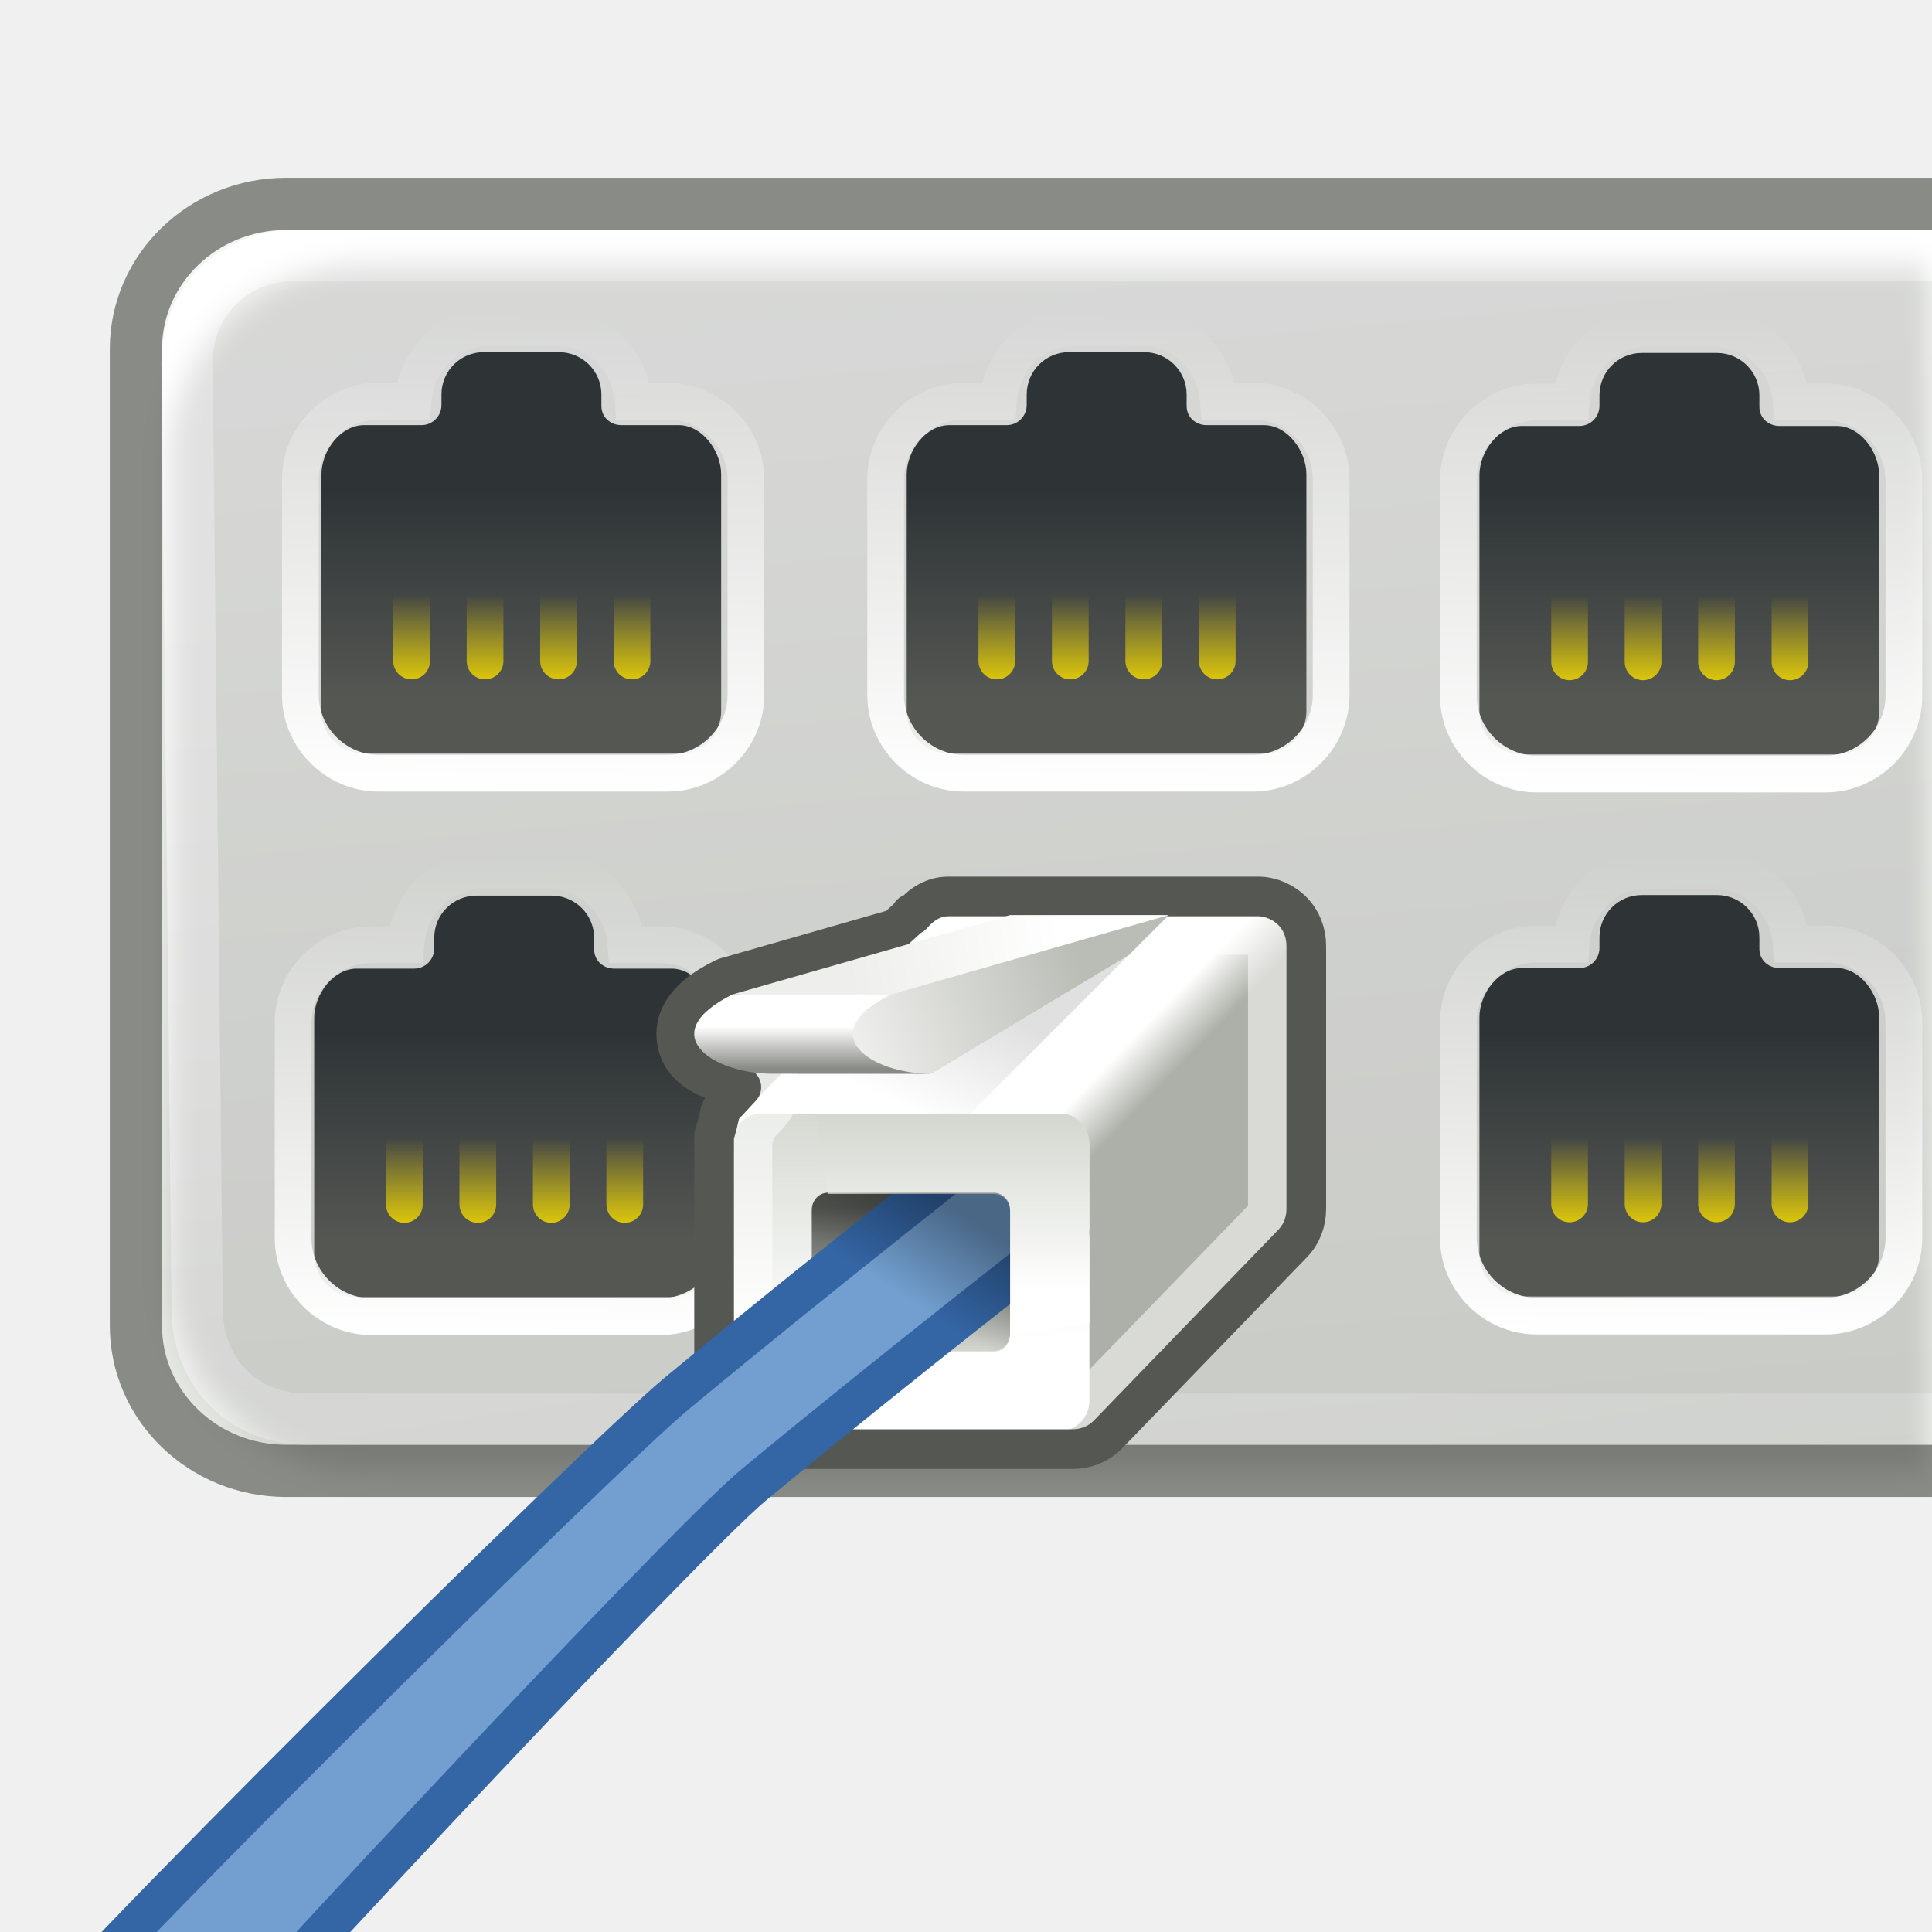
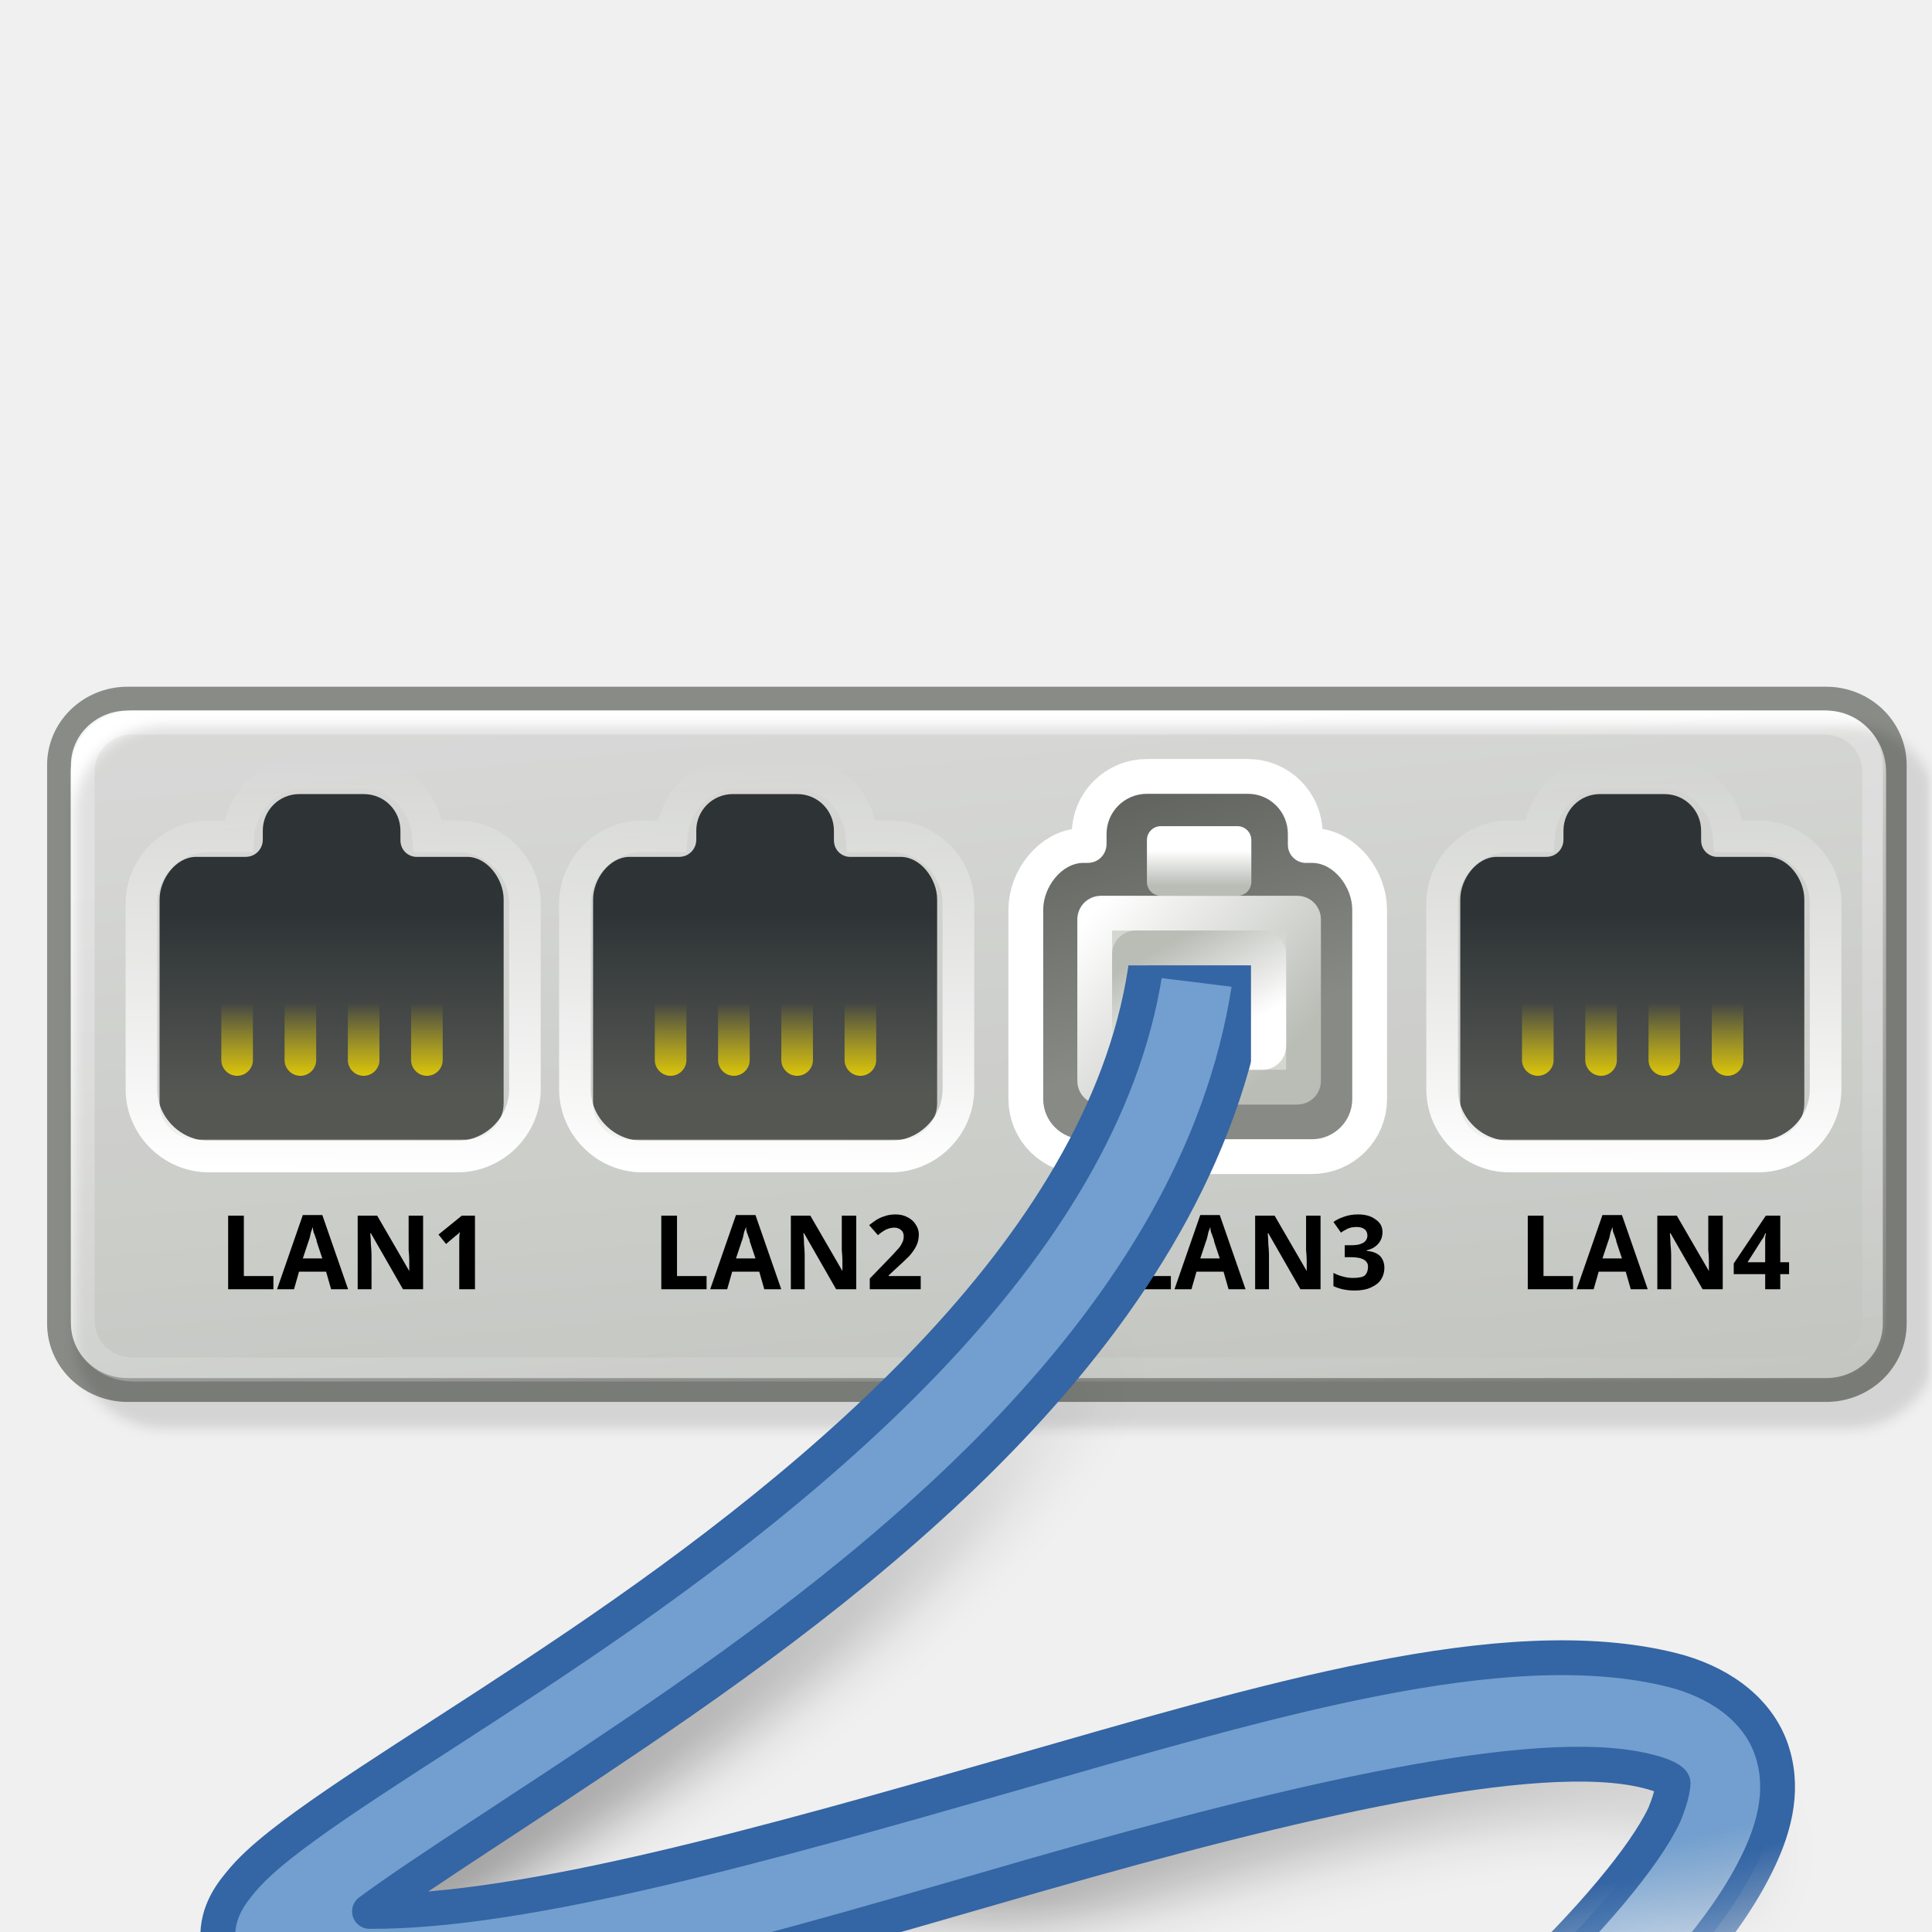
<svg xmlns="http://www.w3.org/2000/svg" xmlns:xlink="http://www.w3.org/1999/xlink" width="32" height="32" version="1.1" viewBox="0 0 48 48">
  <defs>
-     <linearGradient id="linearGradient7887" x1="-7.975" x2="-11.01" y1="25.36" y2="-6.568" gradientTransform="matrix(2 0 0 1.933 43.5 .5333)" gradientUnits="userSpaceOnUse">
-       <stop stop-color="#d3d7cf" offset="0" />
-       <stop stop-color="#fff" offset="1" />
-     </linearGradient>
-     <linearGradient id="linearGradient7889" x1="-7.852" x2="-5.51" y1="3.755" y2="18.94" gradientTransform="matrix(2.076 0 0 2.072 43.52 -.6175)" gradientUnits="userSpaceOnUse">
-       <stop stop-color="#fff" offset="0" />
-       <stop stop-color="#fff" stop-opacity="0" offset="1" />
-     </linearGradient>
-     <linearGradient id="linearGradient7269-5">
-       <stop stop-color="#fff" offset="0" />
-       <stop stop-color="#d3d7cf" offset="1" />
-     </linearGradient>
-     <linearGradient id="linearGradient7822-4">
-       <stop offset="0" />
-       <stop stop-opacity="0" offset="1" />
+     <linearGradient id="linearGradient3983">
+       <stop stop-color="#555753" offset="0" />
+       <stop stop-color="#888a85" offset="1" />
    </linearGradient>
    <linearGradient id="linearGradient5940">
      <stop stop-color="#2e3436" offset="0" />
      <stop stop-color="#555753" offset="1" />
    </linearGradient>
-     <filter id="filter5386-6" x="-.017" y="-.028" width="1.034" height="1.056" color-interpolation-filters="sRGB">
-       <feGaussianBlur stdDeviation="0.263" />
-     </filter>
-     <linearGradient id="linearGradient1840068" x1="1.626" x2=".822" y1="55.22" y2="54.42" gradientUnits="userSpaceOnUse">
-       <stop stop-color="#adb0a8" offset="0" />
-       <stop stop-color="#fff" offset="1" />
-     </linearGradient>
-     <linearGradient id="linearGradient1840070" x1="-4.221" x2="-4.221" y1="59.88" y2="54.71" gradientTransform="matrix(.9643 0 0 .9722 -.25 1.694)" gradientUnits="userSpaceOnUse" xlink:href="#linearGradient7269-5" />
-     <linearGradient id="linearGradient1840072" x1="-1.989" x2="-3.359" y1="51.14" y2="54" gradientTransform="translate(-4,-24)" gradientUnits="userSpaceOnUse" xlink:href="#linearGradient7822-4" />
-     <linearGradient id="linearGradient1840074" x1="-4.685" x2=".884" y1="52.64" y2="50.56" gradientTransform="translate(-4,-24)" gradientUnits="userSpaceOnUse">
-       <stop stop-color="#eeeeec" offset="0" />
-       <stop stop-color="#babdb6" offset="1" />
-     </linearGradient>
-     <linearGradient id="linearGradient1840076" x1="-5.082" x2=".265" y1="50.52" y2="49.46" gradientTransform="translate(-4,-24)" gradientUnits="userSpaceOnUse">
-       <stop stop-color="#eeeeec" offset="0" />
-       <stop stop-color="#fff" offset="1" />
-     </linearGradient>
-     <linearGradient id="linearGradient1840078" x1="-5.969" x2="-5.969" y1="52.88" y2="51.81" gradientTransform="translate(-4,-24)" gradientUnits="userSpaceOnUse">
-       <stop stop-color="#888a85" offset="0" />
-       <stop stop-color="#fff" offset="1" />
-     </linearGradient>
-     <linearGradient id="linearGradient1840080" x1="-3.536" x2="-3.536" y1="55.87" y2="59.44" gradientTransform="matrix(1,0,0,1.029,-4,-25.14)" gradientUnits="userSpaceOnUse">
-       <stop stop-color="#555753" offset="0" />
-       <stop stop-color="#d3d7cf" offset="1" />
-     </linearGradient>
-     <linearGradient id="linearGradient1840082" x1="17.94" x2="23.28" y1="42.91" y2="43.08" gradientUnits="userSpaceOnUse">
-       <stop stop-color="#729fcf" offset="0" />
-       <stop stop-color="#729fcf" stop-opacity="0" offset="1" />
-     </linearGradient>
-     <linearGradient id="linearGradient1840084" x1="17.83" x2="28.36" y1="40.38" y2="40.87" gradientUnits="userSpaceOnUse">
-       <stop stop-color="#3465a4" offset="0" />
-       <stop stop-color="#3465a4" stop-opacity="0" offset="1" />
-     </linearGradient>
-     <linearGradient id="linearGradient1840086" x1="-4.11" x2="-4.11" y1="58.81" y2="55" gradientTransform="matrix(1.125,0,0,1.167,15.88,-34.14)" gradientUnits="userSpaceOnUse" xlink:href="#linearGradient7269-5" />
-     <linearGradient id="linearGradient1840088" x1="-6.406" x2="-7.781" y1="32.44" y2="34.56" gradientUnits="userSpaceOnUse" xlink:href="#linearGradient7822-4" />
    <linearGradient id="linearGradient4598">
      <stop stop-color="#fff" offset="0" />
      <stop stop-color="#fff" stop-opacity="0" offset="1" />
    </linearGradient>
-     <radialGradient id="radialGradient7111" cx="207.4" cy="217.2" r="21.62" gradientTransform="matrix(-1.132 0 0 -1.178 71.13 628.9)" gradientUnits="userSpaceOnUse">
-       <stop stop-color="#e6e7e5" offset="0" />
-       <stop stop-color="#e6e7e5" stop-opacity="0" offset="1" />
-     </radialGradient>
    <linearGradient id="linearGradient7422">
      <stop stop-color="#edd400" offset="0" />
      <stop stop-color="#edd400" stop-opacity="0" offset="1" />
    </linearGradient>
-     <linearGradient id="linearGradient7907-5" x1="32.81" x2="32.81" y1="21" y2="26.2" gradientTransform="matrix(1.631,0,0,1.63,98.35,78.44)" gradientUnits="userSpaceOnUse" xlink:href="#linearGradient5940" />
-     <linearGradient id="linearGradient7909-9" x1="28.88" x2="29" y1="29" y2="16" gradientTransform="matrix(1.5,0,0,1.5,102.2,81.36)" gradientUnits="userSpaceOnUse" xlink:href="#linearGradient4598" />
-     <linearGradient id="linearGradient7919-8" x1="30.31" x2="30.31" y1="27.31" y2="24.69" gradientUnits="userSpaceOnUse" xlink:href="#linearGradient7422" />
+     <linearGradient id="linearGradient565184-2-0" x1="32.81" x2="32.81" y1="21" y2="26.2" gradientTransform="matrix(1.631 0 0 1.63 98.35 78.44)" gradientUnits="userSpaceOnUse" xlink:href="#linearGradient5940" />
+     <linearGradient id="linearGradient565186-6-5" x1="28.88" x2="29" y1="29" y2="16" gradientTransform="matrix(1.5 0 0 1.5 102.2 81.36)" gradientUnits="userSpaceOnUse" xlink:href="#linearGradient4598" />
+     <linearGradient id="linearGradient565196-0-2" x1="30.31" x2="30.31" y1="27.31" y2="24.69" gradientUnits="userSpaceOnUse" xlink:href="#linearGradient7422" />
+     <linearGradient id="linearGradient576026-2" x1="-7.975" x2="-11.01" y1="25.36" y2="-6.568" gradientTransform="matrix(2 0 0 1.933 43.98 -63.51)" gradientUnits="userSpaceOnUse">
+       <stop stop-color="#d3d7cf" offset="0" />
+       <stop stop-color="#fff" offset="1" />
+     </linearGradient>
+     <linearGradient id="linearGradient576028-6" x1="-7.852" x2="-5.51" y1="3.755" y2="18.94" gradientTransform="matrix(2.143 0 0 2.087 44.91 -64.67)" gradientUnits="userSpaceOnUse">
+       <stop stop-color="#fff" offset="0" />
+       <stop stop-color="#fff" stop-opacity="0" offset="1" />
+     </linearGradient>
+     <filter id="filter5386-64-0" x="-.008" y="-.022" width="1.016" height="1.044" color-interpolation-filters="sRGB">
+       <feGaussianBlur stdDeviation="0.263" />
+     </filter>
+     <linearGradient id="linearGradient4206">
+       <stop stop-color="#fff" offset="0" />
+       <stop stop-color="#babdb6" offset="1" />
+     </linearGradient>
+     <radialGradient id="radialGradient4612-0" cx="306.5" cy="86.38" r="21.91" gradientTransform="matrix(2.238 -.5404 .1485 .615 -392 204.4)" gradientUnits="userSpaceOnUse">
+       <stop offset="0" />
+       <stop stop-opacity="0" offset="1" />
+     </radialGradient>
+     <filter id="filter4618-7" x="-.075" y="-.062" width="1.151" height="1.143">
+       <feGaussianBlur stdDeviation="0.897" />
+     </filter>
+     <linearGradient id="linearGradient9" x1="25.05" x2="27.76" y1="16.17" y2="24.54" gradientTransform="matrix(1.088 0 0 1.086 294.4 40.06)" gradientUnits="userSpaceOnUse" xlink:href="#linearGradient3983" />
+     <linearGradient id="linearGradient11" x1="326.5" x2="326.5" y1="61.7" y2="60.69" gradientUnits="userSpaceOnUse">
+       <stop stop-color="#babdb6" offset="0" />
+       <stop stop-color="#fff" offset="1" />
+     </linearGradient>
+     <linearGradient id="linearGradient12" x1="322.3" x2="328.4" y1="62.62" y2="68.74" gradientTransform="matrix(.75 0 0 .8333 81.62 10.42)" gradientUnits="userSpaceOnUse" xlink:href="#linearGradient4206" />
+     <linearGradient id="linearGradient13" x1="325.4" x2="328.4" y1="63.27" y2="68.74" gradientTransform="matrix(.5 0 0 .5 -489.8 -97.75)" gradientUnits="userSpaceOnUse" xlink:href="#linearGradient4206" />
+     <linearGradient id="linearGradient14" x1="-47.16" x2="-46.15" y1="39.38" y2="44.17" gradientTransform="translate(386,50)" gradientUnits="userSpaceOnUse">
+       <stop stop-color="#729fcf" offset="0" />
+       <stop stop-color="#729fcf" stop-opacity="0" offset="1" />
+     </linearGradient>
+     <linearGradient id="linearGradient15" x1="-48" x2="-46.75" y1="40.38" y2="45.69" gradientTransform="translate(386,50)" gradientUnits="userSpaceOnUse">
+       <stop stop-color="#3465a4" offset="0" />
+       <stop stop-color="#3465a4" stop-opacity="0" offset="1" />
+     </linearGradient>
  </defs>
  <clipPath id="b">
    <rect x="68.78" y="-.093" width="58.26" height="58.26" rx="2.648" />
  </clipPath>
  <filter id="c" x="-.021" y="-.021" width="1.042" height="1.042" color-interpolation-filters="sRGB">
    <feGaussianBlur stdDeviation=".283" />
  </filter>
  <clipPath id="h">
    <path d="m-6.562 24.53c-0.388 0-0.692 0.219-0.906 0.469l-0.031-0.03-0.031 0.06-0.344 0.313-4.25 1.218c-0.03 0-0.06 0.02-0.09 0.03-0.549 0.274-0.902 0.554-1.094 0.937-0.192 0.384-0.116 0.867 0.125 1.156 0.329 0.394 0.858 0.553 1.407 0.657l-0.407 0.437c-0.06 0.05-0.1 0.116-0.125 0.188-0.03 0.121-0.07 0.316-0.125 0.5-0.02 0.04-0.03 0.08-0.03 0.125v6.656c0 0.299 0.113 0.582 0.313 0.813 0.199 0.23 0.511 0.406 0.875 0.406h7.843c0.324 0 0.657-0.116 0.906-0.375l4.651-4.81c0.226-0.235 0.344-0.539 0.344-0.875v-6.625c0-0.335-0.118-0.64-0.344-0.875-0.223-0.229-0.55-0.375-0.874-0.375z" />
  </clipPath>
  <filter id="i" x="-.038" y="-.044" width="1.077" height="1.087" color-interpolation-filters="sRGB">
    <feGaussianBlur stdDeviation=".149" />
  </filter>
  <filter id="p" x="-.02" y="-.024" width="1.04" height="1.047" color-interpolation-filters="sRGB">
    <feGaussianBlur stdDeviation=".071" />
  </filter>
  <filter id="x" x="-.036" y="-.042" width="1.071" height="1.083" color-interpolation-filters="sRGB">
    <feGaussianBlur stdDeviation=".167" />
  </filter>
  <clipPath id="A">
    <path d="m-95.3 143.8s-4.189 3.27-8.1 6.5c-1.95 1.62-3.69 3.22-4.72 4.78-0.51 0.78-0.98 1.62-0.65 2.78 0.16 0.58 0.61 1.12 1.09 1.41 0.48 0.28 0.96 0.4 1.5 0.47 2.13 0.24 4.73-0.4 7.849-1.28 3.113-0.89 6.669-2.09 10.25-3.25 3.581-1.17 7.196-2.31 10.34-3 3.147-0.7 5.835-0.89 7.375-0.5 0.729 0.18 0.745 0.3 0.75 0.31 0 0 0.06 0.33-0.219 0.94-0.567 1.2-2.245 3.11-4.187 4.93-3.885 3.64-8.844 7.13-8.844 7.13l1.75 2.44s5.041-3.52 9.156-7.38c2.058-1.93 3.879-3.89 4.813-5.87 0.466-1 0.776-2.12 0.343-3.25-0.433-1.14-1.541-1.87-2.812-2.19-2.46-0.62-5.444-0.21-8.781 0.53-3.337 0.73-7.019 1.85-10.62 3.03-3.607 1.18-7.129 2.4-10.12 3.25-2.913 0.83-5.293 1.22-6.473 1.13 0.62-0.95 2.3-2.56 4.16-4.1 3.721-3.08 7.969-6.37 7.969-6.37z" />
  </clipPath>
  <mask id="B" maskUnits="userSpaceOnUse">
    <rect x="-115.6" y="147" width="51.28" height="17.34" rx=".666" fill="url(#C)" fill-rule="evenodd" stroke-width="2" />
  </mask>
  <linearGradient id="C" x1="-112.3" x2="-112.3" y1="148.9" y2="164.5" gradientUnits="userSpaceOnUse">
    <stop offset="0" />
    <stop stop-color="#fff" offset=".218" />
    <stop stop-color="#fff" offset=".766" />
    <stop offset="1" />
  </linearGradient>
  <filter id="D" x="-.013" y="-.05" width="1.026" height="1.099" color-interpolation-filters="sRGB">
    <feGaussianBlur stdDeviation="0.001 0.244" />
  </filter>
  <filter id="H" x="-.395" y="-.574" width="1.79" height="2.147" color-interpolation-filters="sRGB">
    <feGaussianBlur stdDeviation="2.895" />
  </filter>
-   <g transform="matrix(1.5 0 0 1.5 -376 -165.1)" display="none">
-     <g fill="#eeeeec" stroke-width="2">
-       <rect x="296" y="50" width="48" height="48" />
-       <rect x="303" y="126" width="32" height="32" />
-       <rect x="303" y="177" width="22" height="22" />
-       <rect x="303" y="219" width="16" height="16" />
-     </g>
-     <text id="context" x="20.971" y="21.514" fill="#000000" font-family="'Bitstream Vera Sans'" style="line-height:0%" xml:space="preserve">
-       <tspan x="20.971" y="21.514" font-size="18.3px" style="line-height:1.25">actions</tspan>
-     </text>
-     <text id="icon-name" x="191.971" y="21.514" fill="#000000" font-family="'Droid Sans'" font-weight="bold" style="line-height:0%" xml:space="preserve">
-       <tspan x="191.971" y="21.514" font-size="18.3px" style="line-height:1.25">insert-text</tspan>
-     </text>
+   <g transform="matrix(.5923 0 0 .5923 -7.406 54.4)" enable-background="new">
+     <rect x="14.98" y="-62.54" width="77" height="29" rx="2.877" ry="2.781" fill="url(#linearGradient576026-2)" fill-rule="evenodd" stroke="#888a85" stroke-dashoffset=".7" stroke-linecap="round" stroke-linejoin="round" stroke-opacity=".992" />
+     <path d="m18.12-61.54c-1.228 0-2.147 0.895-2.147 2.091v22.96c0 1.196 0.919 2.091 2.147 2.091h70.85c1.228 0 2.147-0.895 2.147-2.091v-22.96c0-1.196-0.919-2.091-2.147-2.091z" fill="none" stroke="url(#linearGradient576028-6)" stroke-dashoffset=".7" stroke-linecap="round" stroke-linejoin="round" stroke-opacity=".992" />
+     <rect transform="matrix(1.016 0 0 1.016 -.01036 -64.31)" x="15.38" y="2.875" width="77" height="29" rx="3.723" ry="3.723" fill-rule="evenodd" filter="url(#filter5386-64-0)" opacity=".12" />
  </g>
-   <g transform="matrix(1.5 0 0 1.5 -517.5 70.79)" display="none">
-     <g stroke-width="2">
-       <rect x="296" y="50" width="48" height="48" fill="#eeeeec" />
-       <rect x="303" y="126" width="32" height="32" fill="#eeeeec" />
-       <rect x="302" y="176" width="24" height="24" fill="#fff" />
-       <rect x="303" y="177" width="22" height="22" fill="#eeeeec" />
-       <rect x="303" y="219" width="16" height="16" fill="#eeeeec" />
-     </g>
-     <text x="20.971" y="21.514" fill="#000000" font-family="Cantarell" font-weight="500" style="line-height:0%" xml:space="preserve">
-       <tspan x="20.971" y="21.514" font-size="18.3px" style="line-height:1.25">status</tspan>
-     </text>
-     <text x="122.971" y="21.514" fill="#000000" font-family="Cantarell" font-weight="bold" style="line-height:0%" xml:space="preserve">
-       <tspan x="122.971" y="21.514" font-size="18.3px" style="line-height:1.25">network-wired-disconnected</tspan>
-     </text>
-     <rect x="18" y="35" width="256" height="256" fill="#eeeeec" stroke-width="2" />
-   </g>
-   <path d="m26.98-40.16s-23.92 16.46-15.49 17.43-18.27 10.15-7.896 12.74" fill="none" opacity=".19" stroke-opacity="0" stroke-width="1.297" />
-   <g transform="matrix(1.297 0 0 1.297 -15.43 3.12)" enable-background="new">
-     <rect x="14.5" y="1.5" width="38.5" height="24.27" rx="2.877" ry="2.781" fill="url(#linearGradient7887)" fill-rule="evenodd" stroke="#888a85" stroke-dashoffset=".7" stroke-linecap="round" stroke-linejoin="round" stroke-opacity=".992" />
-     <path d="m17.56 2.486c-1.189 0-2.092 0.889-2.08 2.076l0.195 18.14c0.01 1.188 0.891 2.077 2.08 2.077h32.18c1.189 0 2.092-0.889 2.08-2.077l-0.195-18.14c-0.01-1.187-0.89-2.076-2.08-2.076z" fill="none" stroke="url(#linearGradient7889)" stroke-dashoffset=".7" stroke-linecap="round" stroke-linejoin="round" stroke-opacity=".992" stroke-width=".981" />
-     <rect transform="matrix(1.016 0 0 1.016 -.49 -.2715)" x="15.38" y="2.875" width="37.27" height="22.76" rx="3.723" ry="3.723" fill-rule="evenodd" filter="url(#filter5386-6)" opacity=".12" />
-   </g>
-   <g transform="matrix(.6085 0 0 .6085 -25.04 -21.56)">
-     <g transform="translate(-60.1,-57.19)">
-       <path d="m144.9 107c-0.96 0-1.73 0.77-1.73 1.73v0.43c0 0.44-0.35 0.82-0.82 0.82h-2.34c-0.96 0-1.74 1.05-1.74 2.01v9.67c0 0.96 0.78 1.73 1.74 1.73h12.85c0.95 0 1.73-0.78 1.73-1.73v-9.67c0-0.96-0.78-2.01-1.73-2.01h-2.35c-0.39 0-0.81-0.28-0.81-0.79v-0.46c0-0.96-0.78-1.73-1.74-1.73z" fill="url(#linearGradient7907-5)" fill-rule="evenodd" stroke-width="1.5" />
-       <path d="m145.1 106c-1.66 0-2.98 1.36-3.09 3h-1.41c-1.74 0-3.19 1.45-3.19 3.19v8.81c0 1.74 1.45 3.19 3.19 3.19h11.81c1.74 0 3.19-1.45 3.19-3.19v-8.81c0-1.74-1.45-3.19-3.19-3.19h-1.41c-0.11-1.64-1.43-3-3.09-3z" fill="none" stroke="url(#linearGradient7909-9)" stroke-dashoffset=".7" stroke-linecap="round" stroke-width="1.5" />
-       <g transform="matrix(1.5,0,0,1.5,102.2,79.86)" fill="none" stroke="url(#linearGradient7919-8)" stroke-linecap="round" stroke-width="1px">
+   <g transform="matrix(.5239 0 0 .5239 -36.99 -6.367)">
+     <g transform="translate(-60.1 -57.19)">
+       <path d="m144.9 107c-0.959 0-1.733 0.774-1.733 1.731v0.432c0 0.44-0.344 0.815-0.816 0.815h-2.345c-0.959 0-1.733 1.055-1.733 2.013v9.667c0 0.958 0.775 1.731 1.733 1.731h12.85c0.959 0 1.733-0.774 1.733-1.731v-9.667c0-0.958-0.775-2.013-1.733-2.013h-2.345c-0.393 0.026-0.816-0.279-0.816-0.789v-0.457c0-0.958-0.775-1.731-1.733-1.731z" fill="url(#linearGradient565184-2-0)" fill-rule="evenodd" stroke-width="1.5" />
+       <path d="m145.1 106c-1.664 0-2.977 1.362-3.094 3h-1.406c-1.739 0-3.188 1.449-3.188 3.188v8.812c0 1.739 1.449 3.188 3.188 3.188h11.81c1.739 0 3.188-1.449 3.188-3.188v-8.812c0-1.739-1.449-3.188-3.188-3.188h-1.406c-0.117-1.638-1.43-3-3.094-3z" fill="none" stroke="url(#linearGradient565186-6-5)" stroke-dashoffset=".7" stroke-linecap="round" stroke-width="1.5" />
+       <g transform="matrix(1.5 0 0 1.5 102.2 79.86)" fill="none" stroke="url(#linearGradient565196-0-2)" stroke-linecap="round" stroke-width="1px">
        <path d="m26.5 26.5v-2" />
        <path d="m28.5 26.5v-2" />
        <path d="m30.5 26.5v-2" />
        <path d="m32.5 26.5v-2" />
      </g>
    </g>
  </g>
-   <g transform="matrix(.6085 0 0 .6085 -10.81 -21.54)">
-     <g transform="translate(-60.1,-57.19)">
-       <path d="m144.9 107c-0.96 0-1.73 0.77-1.73 1.73v0.43c0 0.44-0.35 0.82-0.82 0.82h-2.34c-0.96 0-1.74 1.05-1.74 2.01v9.67c0 0.96 0.78 1.73 1.74 1.73h12.85c0.95 0 1.73-0.78 1.73-1.73v-9.67c0-0.96-0.78-2.01-1.73-2.01h-2.35c-0.39 0-0.81-0.28-0.81-0.79v-0.46c0-0.96-0.78-1.73-1.74-1.73z" fill="url(#linearGradient7907-5)" fill-rule="evenodd" stroke-width="1.5" />
-       <path d="m145.1 106c-1.66 0-2.98 1.36-3.09 3h-1.41c-1.74 0-3.19 1.45-3.19 3.19v8.81c0 1.74 1.45 3.19 3.19 3.19h11.81c1.74 0 3.19-1.45 3.19-3.19v-8.81c0-1.74-1.45-3.19-3.19-3.19h-1.41c-0.11-1.64-1.43-3-3.09-3z" fill="none" stroke="url(#linearGradient7909-9)" stroke-dashoffset=".7" stroke-linecap="round" stroke-width="1.5" />
-       <g transform="matrix(1.5,0,0,1.5,102.2,79.86)" fill="none" stroke="url(#linearGradient7919-8)" stroke-linecap="round" stroke-width="1px">
+   <text x="5.435" y="32.032" fill="#000000" font-family="Sans" font-size="2.565px" letter-spacing="0px" stroke-width=".641px" word-spacing="0px" style="line-height:1.25" xml:space="preserve">
+     <tspan x="5.435" y="32.032" font-family="Carlito" font-weight="bold">LAN1</tspan>
+   </text>
+   <g transform="matrix(.5239 0 0 .5239 -26.22 -6.367)">
+     <g transform="translate(-60.1 -57.19)">
+       <path d="m144.9 107c-0.959 0-1.733 0.774-1.733 1.731v0.432c0 0.44-0.344 0.815-0.816 0.815h-2.345c-0.959 0-1.733 1.055-1.733 2.013v9.667c0 0.958 0.775 1.731 1.733 1.731h12.85c0.959 0 1.733-0.774 1.733-1.731v-9.667c0-0.958-0.775-2.013-1.733-2.013h-2.345c-0.393 0.026-0.816-0.279-0.816-0.789v-0.457c0-0.958-0.775-1.731-1.733-1.731z" fill="url(#linearGradient565184-2-0)" fill-rule="evenodd" stroke-width="1.5" />
+       <path d="m145.1 106c-1.664 0-2.977 1.362-3.094 3h-1.406c-1.739 0-3.188 1.449-3.188 3.188v8.812c0 1.739 1.449 3.188 3.188 3.188h11.81c1.739 0 3.188-1.449 3.188-3.188v-8.812c0-1.739-1.449-3.188-3.188-3.188h-1.406c-0.117-1.638-1.43-3-3.094-3z" fill="none" stroke="url(#linearGradient565186-6-5)" stroke-dashoffset=".7" stroke-linecap="round" stroke-width="1.5" />
+       <g transform="matrix(1.5 0 0 1.5 102.2 79.86)" fill="none" stroke="url(#linearGradient565196-0-2)" stroke-linecap="round" stroke-width="1px">
        <path d="m26.5 26.5v-2" />
        <path d="m28.5 26.5v-2" />
        <path d="m30.5 26.5v-2" />
        <path d="m32.5 26.5v-2" />
      </g>
    </g>
  </g>
-   <g transform="matrix(.6085 0 0 .6085 -39.58 -21.56)">
-     <g transform="translate(-60.1,-57.19)">
-       <path d="m144.9 107c-0.96 0-1.73 0.77-1.73 1.73v0.43c0 0.44-0.35 0.82-0.82 0.82h-2.34c-0.96 0-1.74 1.05-1.74 2.01v9.67c0 0.96 0.78 1.73 1.74 1.73h12.85c0.95 0 1.73-0.78 1.73-1.73v-9.67c0-0.96-0.78-2.01-1.73-2.01h-2.35c-0.39 0-0.81-0.28-0.81-0.79v-0.46c0-0.96-0.78-1.73-1.74-1.73z" fill="url(#linearGradient7907-5)" fill-rule="evenodd" stroke-width="1.5" />
-       <path d="m145.1 106c-1.66 0-2.98 1.36-3.09 3h-1.41c-1.74 0-3.19 1.45-3.19 3.19v8.81c0 1.74 1.45 3.19 3.19 3.19h11.81c1.74 0 3.19-1.45 3.19-3.19v-8.81c0-1.74-1.45-3.19-3.19-3.19h-1.41c-0.11-1.64-1.43-3-3.09-3z" fill="none" stroke="url(#linearGradient7909-9)" stroke-dashoffset=".7" stroke-linecap="round" stroke-width="1.5" />
-       <g transform="matrix(1.5,0,0,1.5,102.2,79.86)" fill="none" stroke="url(#linearGradient7919-8)" stroke-linecap="round" stroke-width="1px">
+   <text x="16.197" y="32.032" fill="#000000" font-family="Sans" font-size="2.565px" letter-spacing="0px" stroke-width=".641px" word-spacing="0px" style="line-height:1.25" xml:space="preserve">
+     <tspan x="16.197" y="32.032" font-family="Carlito" font-weight="bold">LAN2</tspan>
+   </text>
+   <g transform="matrix(.5239 0 0 .5239 -4.675 -6.367)">
+     <g transform="translate(-60.1 -57.19)">
+       <path d="m144.9 107c-0.959 0-1.733 0.774-1.733 1.731v0.432c0 0.44-0.344 0.815-0.816 0.815h-2.345c-0.959 0-1.733 1.055-1.733 2.013v9.667c0 0.958 0.775 1.731 1.733 1.731h12.85c0.959 0 1.733-0.774 1.733-1.731v-9.667c0-0.958-0.775-2.013-1.733-2.013h-2.345c-0.393 0.026-0.816-0.279-0.816-0.789v-0.457c0-0.958-0.775-1.731-1.733-1.731z" fill="url(#linearGradient565184-2-0)" fill-rule="evenodd" stroke-width="1.5" />
+       <path d="m145.1 106c-1.664 0-2.977 1.362-3.094 3h-1.406c-1.739 0-3.188 1.449-3.188 3.188v8.812c0 1.739 1.449 3.188 3.188 3.188h11.81c1.739 0 3.188-1.449 3.188-3.188v-8.812c0-1.739-1.449-3.188-3.188-3.188h-1.406c-0.117-1.638-1.43-3-3.094-3z" fill="none" stroke="url(#linearGradient565186-6-5)" stroke-dashoffset=".7" stroke-linecap="round" stroke-width="1.5" />
+       <g transform="matrix(1.5 0 0 1.5 102.2 79.86)" fill="none" stroke="url(#linearGradient565196-0-2)" stroke-linecap="round" stroke-width="1px">
        <path d="m26.5 26.5v-2" />
        <path d="m28.5 26.5v-2" />
        <path d="m30.5 26.5v-2" />
        <path d="m32.5 26.5v-2" />
      </g>
    </g>
  </g>
-   <g transform="matrix(.6085 0 0 .6085 -39.76 -8.058)">
-     <g transform="translate(-60.1,-57.19)">
-       <path d="m144.9 107c-0.96 0-1.73 0.77-1.73 1.73v0.43c0 0.44-0.35 0.82-0.82 0.82h-2.34c-0.96 0-1.74 1.05-1.74 2.01v9.67c0 0.96 0.78 1.73 1.74 1.73h12.85c0.95 0 1.73-0.78 1.73-1.73v-9.67c0-0.96-0.78-2.01-1.73-2.01h-2.35c-0.39 0-0.81-0.28-0.81-0.79v-0.46c0-0.96-0.78-1.73-1.74-1.73z" fill="url(#linearGradient7907-5)" fill-rule="evenodd" stroke-width="1.5" />
-       <path d="m145.1 106c-1.66 0-2.98 1.36-3.09 3h-1.41c-1.74 0-3.19 1.45-3.19 3.19v8.81c0 1.74 1.45 3.19 3.19 3.19h11.81c1.74 0 3.19-1.45 3.19-3.19v-8.81c0-1.74-1.45-3.19-3.19-3.19h-1.41c-0.11-1.64-1.43-3-3.09-3z" fill="none" stroke="url(#linearGradient7909-9)" stroke-dashoffset=".7" stroke-linecap="round" stroke-width="1.5" />
-       <g transform="matrix(1.5,0,0,1.5,102.2,79.86)" fill="none" stroke="url(#linearGradient7919-8)" stroke-linecap="round" stroke-width="1px">
-         <path d="m26.5 26.5v-2" />
-         <path d="m28.5 26.5v-2" />
-         <path d="m30.5 26.5v-2" />
-         <path d="m32.5 26.5v-2" />
-       </g>
-     </g>
-   </g>
-   <g transform="matrix(1.5 0 0 1.5 -377.1 -161)" display="none">
-     <g fill="#eeeeec" stroke-width="2">
-       <rect x="296" y="50" width="48" height="48" />
-       <rect x="303" y="126" width="32" height="32" />
-       <rect x="303" y="177" width="22" height="22" />
-       <rect x="303" y="219" width="16" height="16" />
-     </g>
-     <text x="20.971" y="21.514" fill="#000000" font-family="'Bitstream Vera Sans'" style="line-height:0%" xml:space="preserve">
-       <tspan x="20.971" y="21.514" font-size="18.3px" style="line-height:1.25">actions</tspan>
-     </text>
-     <text x="191.971" y="21.514" fill="#000000" font-family="'Droid Sans'" font-weight="bold" style="line-height:0%" xml:space="preserve">
-       <tspan x="191.971" y="21.514" font-size="18.3px" style="line-height:1.25">insert-text</tspan>
-     </text>
-   </g>
-   <g transform="matrix(1.5 0 0 1.5 -315.4 -126)" display="none">
-     <g fill="#eeeeec" stroke-width="2">
-       <rect x="296" y="50" width="48" height="48" />
-       <rect x="303" y="126" width="32" height="32" />
-       <rect x="303" y="177" width="22" height="22" />
-       <rect x="303" y="219" width="16" height="16" />
-     </g>
-     <text x="20.971" y="21.514" fill="#000000" font-family="'Bitstream Vera Sans'" style="line-height:0%" xml:space="preserve">
-       <tspan x="20.971" y="21.514" font-size="18.3px" style="line-height:1.25">actions</tspan>
-     </text>
-     <text x="191.971" y="21.514" fill="#000000" font-family="'Droid Sans'" font-weight="bold" style="line-height:0%" xml:space="preserve">
-       <tspan x="191.971" y="21.514" font-size="18.3px" style="line-height:1.25">insert-text</tspan>
-     </text>
-   </g>
-   <g transform="matrix(1.5 0 0 1.5 -282.7 55.87)" display="none">
-     <g stroke-width="2">
-       <rect x="296" y="50" width="48" height="48" fill="#eeeeec" />
-       <rect x="303" y="126" width="32" height="32" fill="#eeeeec" />
-       <rect x="302" y="176" width="24" height="24" fill="#fff" />
-       <rect x="303" y="177" width="22" height="22" fill="#eeeeec" />
-       <rect x="303" y="219" width="16" height="16" fill="#eeeeec" />
-     </g>
-     <text x="20.971" y="21.514" fill="#000000" font-family="Cantarell" font-weight="500" style="line-height:0%" xml:space="preserve">
-       <tspan x="20.971" y="21.514" font-size="18.3px" style="line-height:1.25">status</tspan>
-     </text>
-     <text x="122.971" y="21.514" fill="#000000" font-family="Cantarell" font-weight="bold" style="line-height:0%" xml:space="preserve">
-       <tspan x="122.971" y="21.514" font-size="18.3px" style="line-height:1.25">network-wired-disconnected</tspan>
-     </text>
-     <rect x="18" y="35" width="256" height="256" fill="#eeeeec" stroke-width="2" />
-   </g>
-   <path d="m-124.4 345.2c-18.02 10.98-51.46 28.06-65.04 55.75 19.96-24.48 42.58-38.84 65.04-55.75z" fill="url(#radialGradient7111)" fill-rule="evenodd" opacity=".527" stroke-width="0" />
-   <path d="m168.9 148.9h7.5-4.5z" fill="#fff" fill-rule="evenodd" stroke-width="1.5" />
-   <g transform="matrix(.6085 0 0 .6085 -10.81 -8.072)">
-     <g transform="translate(-60.1,-57.19)">
-       <path d="m144.9 107c-0.96 0-1.73 0.77-1.73 1.73v0.43c0 0.44-0.35 0.82-0.82 0.82h-2.34c-0.96 0-1.74 1.05-1.74 2.01v9.67c0 0.96 0.78 1.73 1.74 1.73h12.85c0.95 0 1.73-0.78 1.73-1.73v-9.67c0-0.96-0.78-2.01-1.73-2.01h-2.35c-0.39 0-0.81-0.28-0.81-0.79v-0.46c0-0.96-0.78-1.73-1.74-1.73z" fill="url(#linearGradient7907-5)" fill-rule="evenodd" stroke-width="1.5" />
-       <path d="m145.1 106c-1.66 0-2.98 1.36-3.09 3h-1.41c-1.74 0-3.19 1.45-3.19 3.19v8.81c0 1.74 1.45 3.19 3.19 3.19h11.81c1.74 0 3.19-1.45 3.19-3.19v-8.81c0-1.74-1.45-3.19-3.19-3.19h-1.41c-0.11-1.64-1.43-3-3.09-3z" fill="none" stroke="url(#linearGradient7909-9)" stroke-dashoffset=".7" stroke-linecap="round" stroke-width="1.5" />
-       <g transform="matrix(1.5,0,0,1.5,102.2,79.86)" fill="none" stroke="url(#linearGradient7919-8)" stroke-linecap="round" stroke-width="1px">
-         <path d="m26.5 26.5v-2" />
-         <path d="m28.5 26.5v-2" />
-         <path d="m30.5 26.5v-2" />
-         <path d="m32.5 26.5v-2" />
-       </g>
-     </g>
-   </g>
-   <g transform="matrix(.7597 0 0 .7597 7.527 9.232)">
-     <g transform="matrix(1.297 0 0 1.297 3.67 -14.65)">
-       <g transform="translate(20)">
-         <g fill-rule="evenodd">
-           <g transform="matrix(1.167,0,0,1.2,-3.833,-36.2)">
-             <path d="m-2.344 51c-0.205 0-0.381 0.101-0.5 0.25l-4.016 4c-0.035 0.132-0.099 0.271-0.141 0.406v5.521c0 0.364 0.296 0.656 0.656 0.656h6.687c0.18 0 0.351-0.07 0.469-0.187l4-4c0.117-0.119 0.188-0.287 0.188-0.469v-5.521c0-0.182-0.07-0.35-0.188-0.468-0.119-0.119-0.289-0.188-0.469-0.188z" fill="url(#linearGradient1840068)" />
-             <path d="m-6.374 55.17h6.462c0.347 0 0.626 0.284 0.626 0.638v5.39c0 0.354-0.279 0.638-0.626 0.638h-6.462c-0.347 0-0.626-0.284-0.626-0.638v-5.39c0-0.354 0.279-0.638 0.626-0.638z" fill="url(#linearGradient1840070)" />
-           </g>
-           <path d="m-5 25-5 5h4l5-5h-4" fill="url(#linearGradient1840072)" opacity=".123" />
-           <path d="m-1 25-9.5 4h3.5l5-3 1-1" fill="#babdb6" />
-         </g>
-         <path d="m-6.562 25.5c-0.024 0-0.055 0-0.156 0.125-0.03 0.02-0.061 0.04-0.094 0.06-0.02 0.02-0.041 0.04-0.062 0.06-0.02 0.02-0.041 0.04-0.062 0.06h-0.031c-0.02 0.02-0.041 0.04-0.062 0.06l-0.188 0.187c-0.107 0.101-0.235 0.176-0.375 0.219l-4.252 1.229c-0.4 0.208-0.534 0.349-0.594 0.469 0 0 0.04 0.134 0 0.09 0.08 0.1 0.361 0.253 0.844 0.344 0.34 0.07 0.617 0.314 0.727 0.643s0.04 0.692-0.196 0.951l-0.343 0.375c-0.02 0.09-0.05 0.17-0.09 0.312v6.56c0 0.05 0 0.116 0.06 0.188 0.03 0.04 0.104 0.06 0.157 0.06h7.844c0.093 0 0.168-0.01 0.219-0.06-2e-4 -0.01-2e-4 -0.02 0-0.03l4.654-4.808c0.052-0.054 0.062-0.079 0.062-0.188v-6.625c0-0.108-0.01-0.164-0.062-0.219-0.037-0.037-0.155-0.062-0.188-0.062z" fill="none" opacity=".534" stroke="#fff" stroke-dashoffset=".7" stroke-linecap="round" stroke-linejoin="round" />
-         <path d="m-6.562 24.53c-0.388 0-0.692 0.219-0.906 0.469l-0.031-0.03-0.031 0.06-0.344 0.313-4.25 1.218c-0.03 0-0.06 0.02-0.09 0.03-0.549 0.274-0.902 0.554-1.094 0.937-0.192 0.384-0.116 0.867 0.125 1.156 0.329 0.394 0.858 0.553 1.407 0.657l-0.407 0.437c-0.06 0.05-0.1 0.116-0.125 0.188-0.03 0.121-0.07 0.316-0.125 0.5-0.02 0.04-0.03 0.08-0.03 0.125v6.656c0 0.299 0.113 0.582 0.313 0.813 0.199 0.23 0.511 0.406 0.875 0.406h7.843c0.324 0 0.657-0.116 0.906-0.375l4.651-4.81c0.226-0.235 0.344-0.539 0.344-0.875v-6.625c0-0.335-0.118-0.64-0.344-0.875-0.223-0.229-0.55-0.375-0.874-0.375z" fill="none" stroke="#555753" stroke-dashoffset=".7" stroke-linecap="round" stroke-linejoin="round" />
-         <g fill-rule="evenodd">
-           <path d="m-1 25-11 2.5 2 1.5h3l5-3 1-1" fill="url(#linearGradient1840074)" />
-           <path d="m-5 25-7 2h4l7-2h-4" fill="url(#linearGradient1840076)" />
-           <path d="m-12 27h4c-2 1-0.5 2 1 2h-4c-1.5 0-3-1-1-2z" fill="url(#linearGradient1840078)" />
-           <path d="m-9.594 32h4.188c0.225 0 0.406 0.195 0.406 0.438v3.125c0 0.242-0.181 0.437-0.406 0.437h-4.188c-0.225 0-0.406-0.195-0.406-0.437v-3.125c0-0.243 0.181-0.438 0.406-0.438z" fill="url(#linearGradient1840080)" />
-         </g>
-       </g>
-       <path d="m14.69 30.56s-4.19 3.268-8.094 6.501c-1.952 1.616-15.7 15.22-16.72 16.78-0.511 0.78-0.987 1.623-0.656 2.781 0.165 0.579 0.608 1.686 1.093 1.406 1.832-1.057 1.547-1.056 2.929-2.438 0.62-0.948 13.43-14.68 15.29-16.22 3.721-3.08 7.969-6.375 7.969-6.375z" fill="url(#linearGradient1840082)" fill-rule="evenodd" stroke="url(#linearGradient1840084)" stroke-linejoin="round" />
-       <path d="m15.67 31.27s-18.44 12.69-11.94 13.44-14.09 7.825-6.088 9.825" fill="none" opacity=".19" stroke-opacity="0" />
-       <path d="m10.09 30.03 0.317 2h4.188c0.225 0 0.406 0.195 0.406 0.438v3.125l2-0.313v-4.469c0-0.424-0.314-0.781-0.719-0.781z" fill="url(#linearGradient1840086)" fill-rule="evenodd" />
-       <path transform="translate(20)" d="m-9.594 32h4.188c0.225 0 0.406 0.195 0.406 0.438v3.125c0 0.242-0.181 0.437-0.406 0.437h-4.188c-0.225 0-0.406-0.195-0.406-0.437v-3.125c0-0.243 0.181-0.438 0.406-0.438z" fill="url(#linearGradient1840088)" fill-rule="evenodd" opacity=".354" />
-     </g>
+   <text x="37.722" y="32.032" fill="#000000" font-family="Sans" font-size="2.565px" letter-spacing="0px" stroke-width=".641px" word-spacing="0px" style="line-height:1.25" xml:space="preserve">
+     <tspan x="37.722" y="32.032" font-family="Carlito" font-weight="bold">LAN4</tspan>
+   </text>
+   <text x="27.73" y="32.032" fill="#000000" font-family="Sans" font-size="2.565px" letter-spacing="0px" stroke-width=".641px" word-spacing="0px" style="line-height:1.25" xml:space="preserve">
+     <tspan x="27.73" y="32.032" font-family="Carlito" font-weight="bold">LAN3</tspan>
+   </text>
+   <g transform="matrix(.8646 0 0 .8646 -252.5 -31.35)" enable-background="new">
+     <path d="m325 59.07c-0.64 0-1.16 0.516-1.16 1.154v0.288c0 0.293-0.23 0.543-0.54 0.543h-0.12c-0.64 0-1.16 0.704-1.16 1.342v5.445c0 0.638 0.52 1.154 1.16 1.154h6.56c0.64 0 1.16-0.516 1.16-1.154v-5.445c0-0.638-0.52-1.342-1.16-1.342h-0.14c-0.26 0.02-0.55-0.186-0.55-0.526v-0.305c0-0.638-0.51-1.154-1.15-1.154z" fill="url(#linearGradient9)" fill-rule="evenodd" stroke="#fff" stroke-width="2" />
+     <path d="m325 59.07c-0.64 0-1.16 0.516-1.16 1.154v0.288c0 0.293-0.23 0.543-0.54 0.543h-0.12c-0.64 0-1.16 0.704-1.16 1.342v5.445c0 0.638 0.52 1.154 1.16 1.154h6.56c0.64 0 1.16-0.516 1.16-1.154v-5.445c0-0.638-0.52-1.342-1.16-1.342h-0.14c-0.26 0.02-0.55-0.186-0.55-0.526v-0.305c0-0.638-0.51-1.154-1.15-1.154z" fill="url(#linearGradient9)" fill-rule="evenodd" />
+     <rect x="325" y="60" width="3" height="2" rx=".398" ry=".398" color="#000000" fill="url(#linearGradient11)" />
+     <path d="m327.7 103.7s20-14 12-16-28.06 7.627-38 7c-10.11-0.638 22.5-9.83 24.77-27.71" fill="none" filter="url(#filter4618-7)" opacity=".494" stroke="url(#radialGradient4612-0)" stroke-width="2" />
+     <rect x="323.5" y="62.5" width="6" height="5" rx=".177" ry=".177" color="#000000" fill="#d3d7cf" stroke="url(#linearGradient12)" />
+     <rect transform="scale(-1)" x="-328.5" y="-66.5" width="4" height="3" rx=".177" ry=".177" color="#000000" fill="#888a85" stroke="url(#linearGradient13)" />
+     <path d="m325 63.81c-1.03 8.083-9.29 14.95-16.38 19.75-3.54 2.401-6.67 4.247-8.53 5.718-0.46 0.368-0.85 0.712-1.18 1.125-0.34 0.414-0.74 1.02-0.57 1.907 0.17 0.886 0.92 1.362 1.47 1.562 0.56 0.2 1.11 0.299 1.81 0.344 5.52 0.347 13.01-2.019 20.25-4.094 7.25-2.075 14.34-3.76 17.5-2.969 0.73 0.182 0.75 0.332 0.75 0.344 0 0.01 0 0.304-0.25 0.906-0.56 1.204-2.21 3.148-4.15 4.969-3.89 3.642-8.85 7.095-8.85 7.095l1.72 2.47s5.04-3.519 9.16-7.377c2.06-1.93 3.91-3.892 4.84-5.875 0.47-0.992 0.75-2.114 0.32-3.25-0.44-1.137-1.55-1.87-2.82-2.188-4.83-1.209-11.76 0.918-19.03 3-6.88 1.972-13.91 3.965-18.4 3.938 1.62-1.195 4.33-2.874 7.65-5.125 7.26-4.922 16.44-12.08 17.69-21.88z" color="#000000" fill="url(#linearGradient14)" fill-rule="evenodd" stroke="url(#linearGradient15)" stroke-linejoin="round" />
+     <path transform="scale(-1)" d="m-324.5-64c0 0.1-0.1 0.501-0.17 0.501h-3.64c-0.1 0-0.18-0.08-0.18-0.177v-2.646c0-0.1 0.42-0.177 0.5-0.177" color="#000000" fill="none" stroke="url(#linearGradient13)" />
  </g>
</svg>
